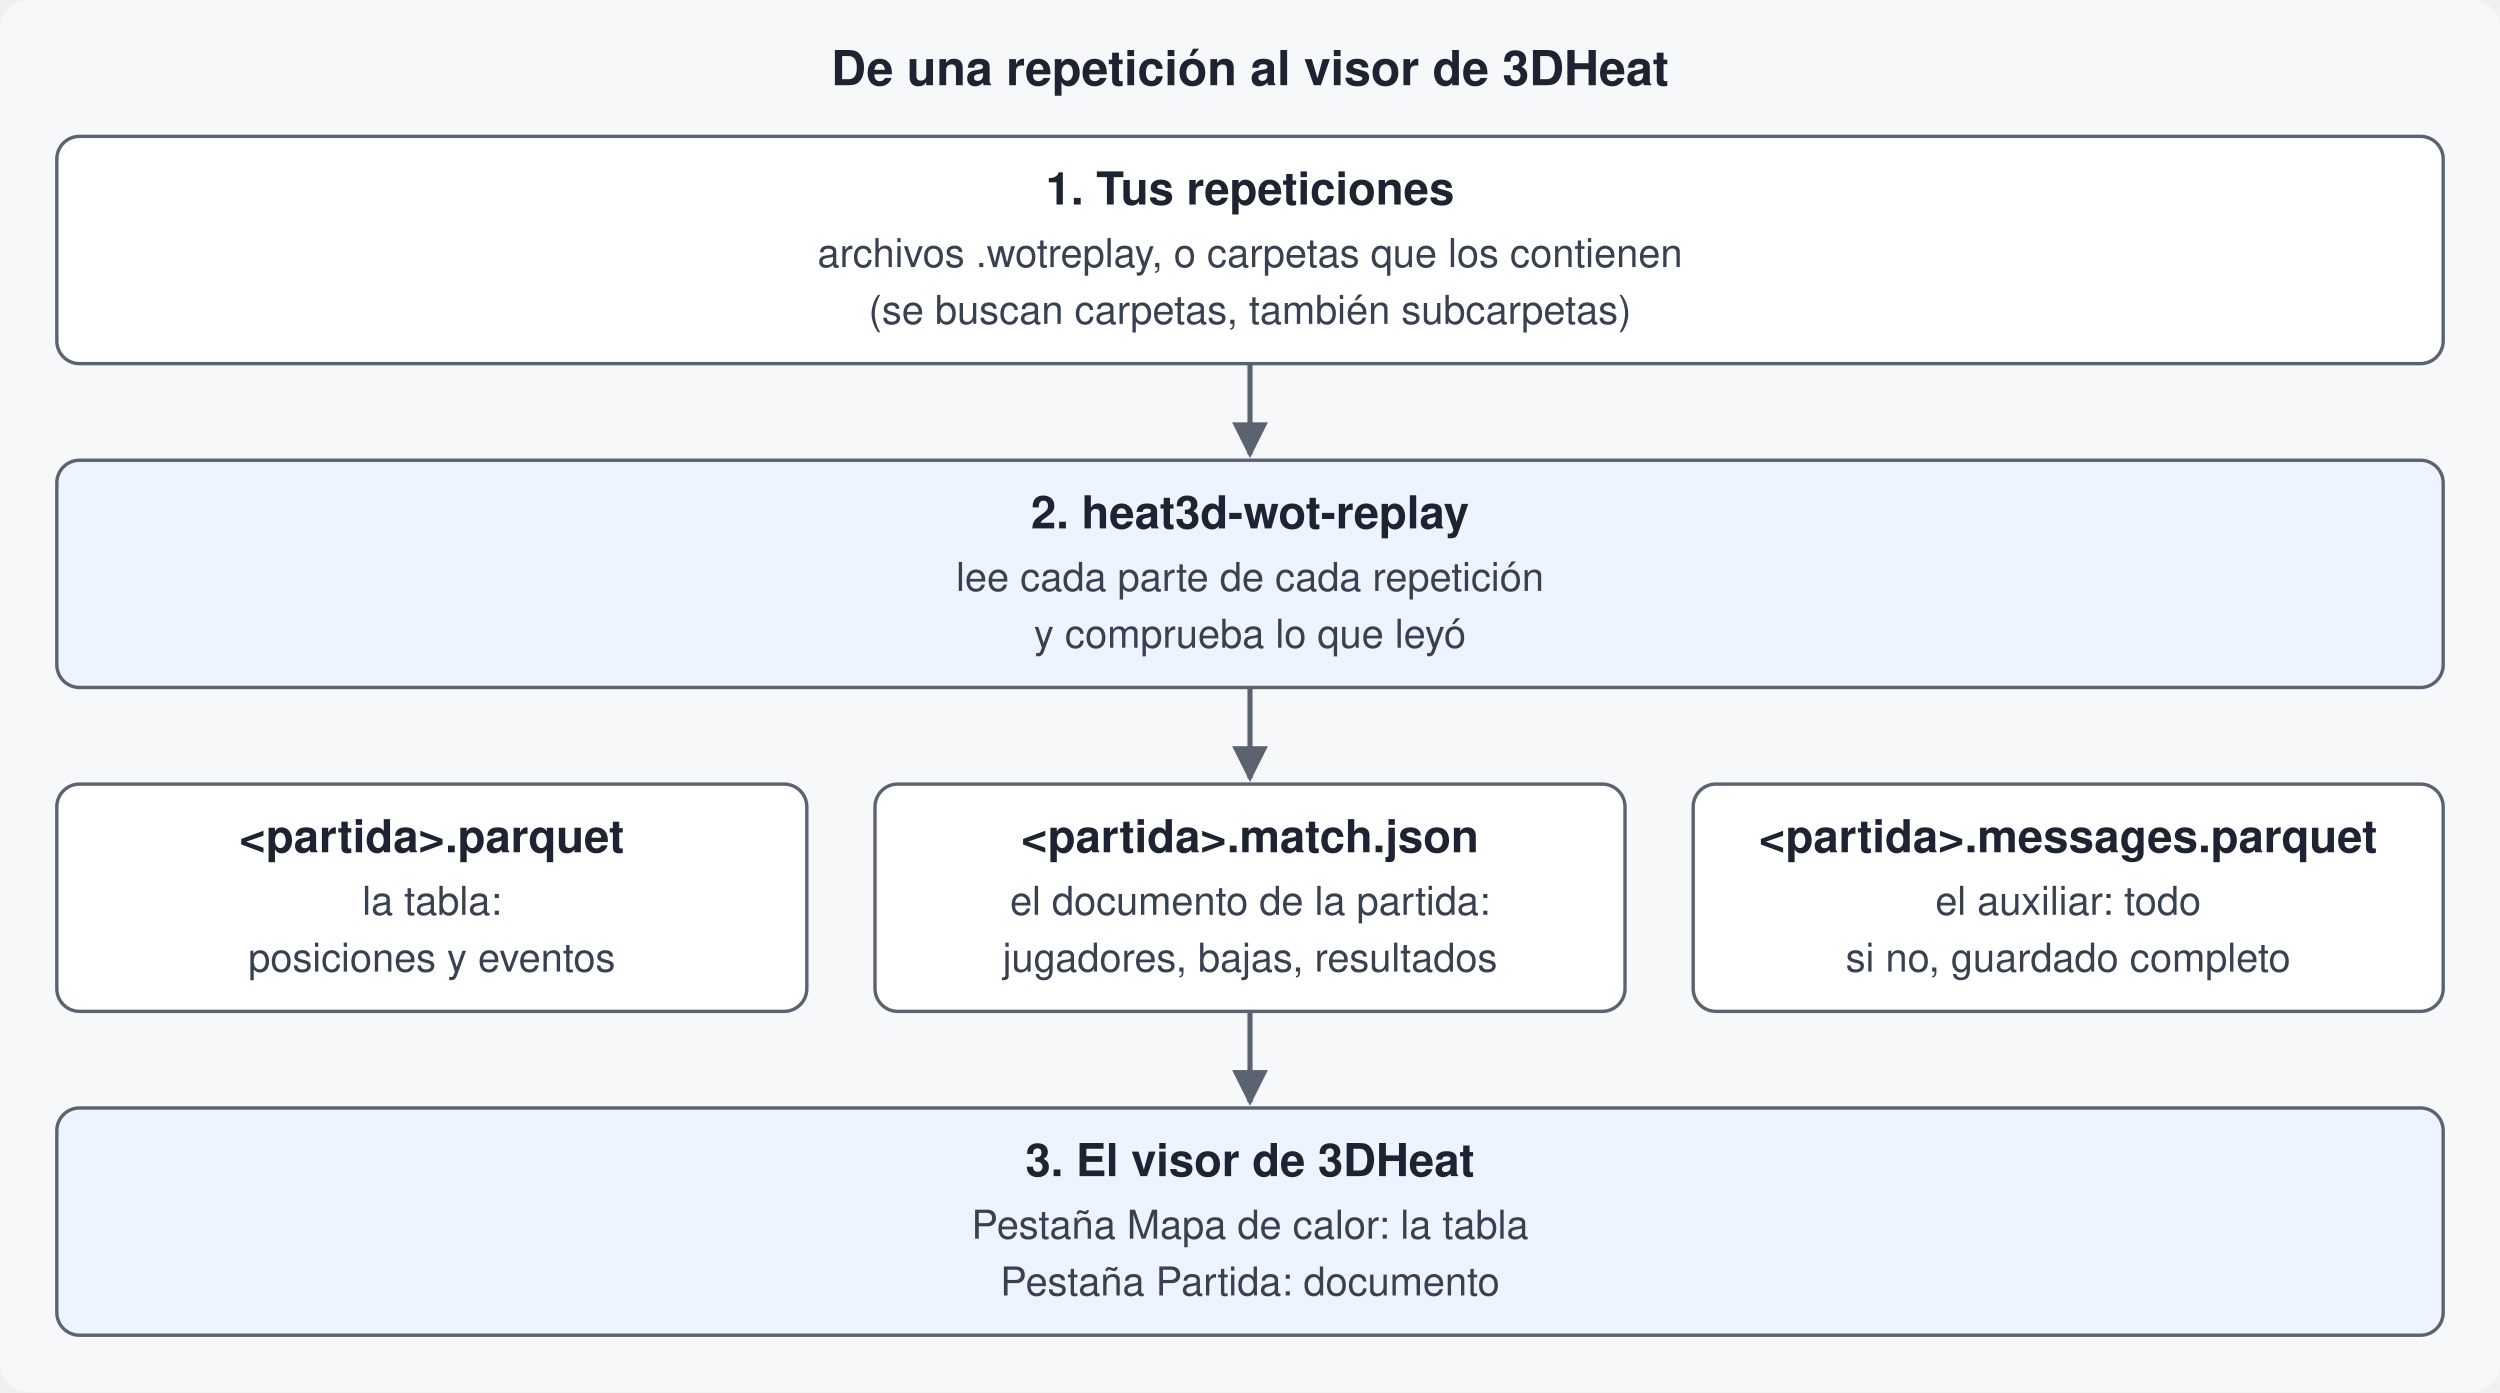
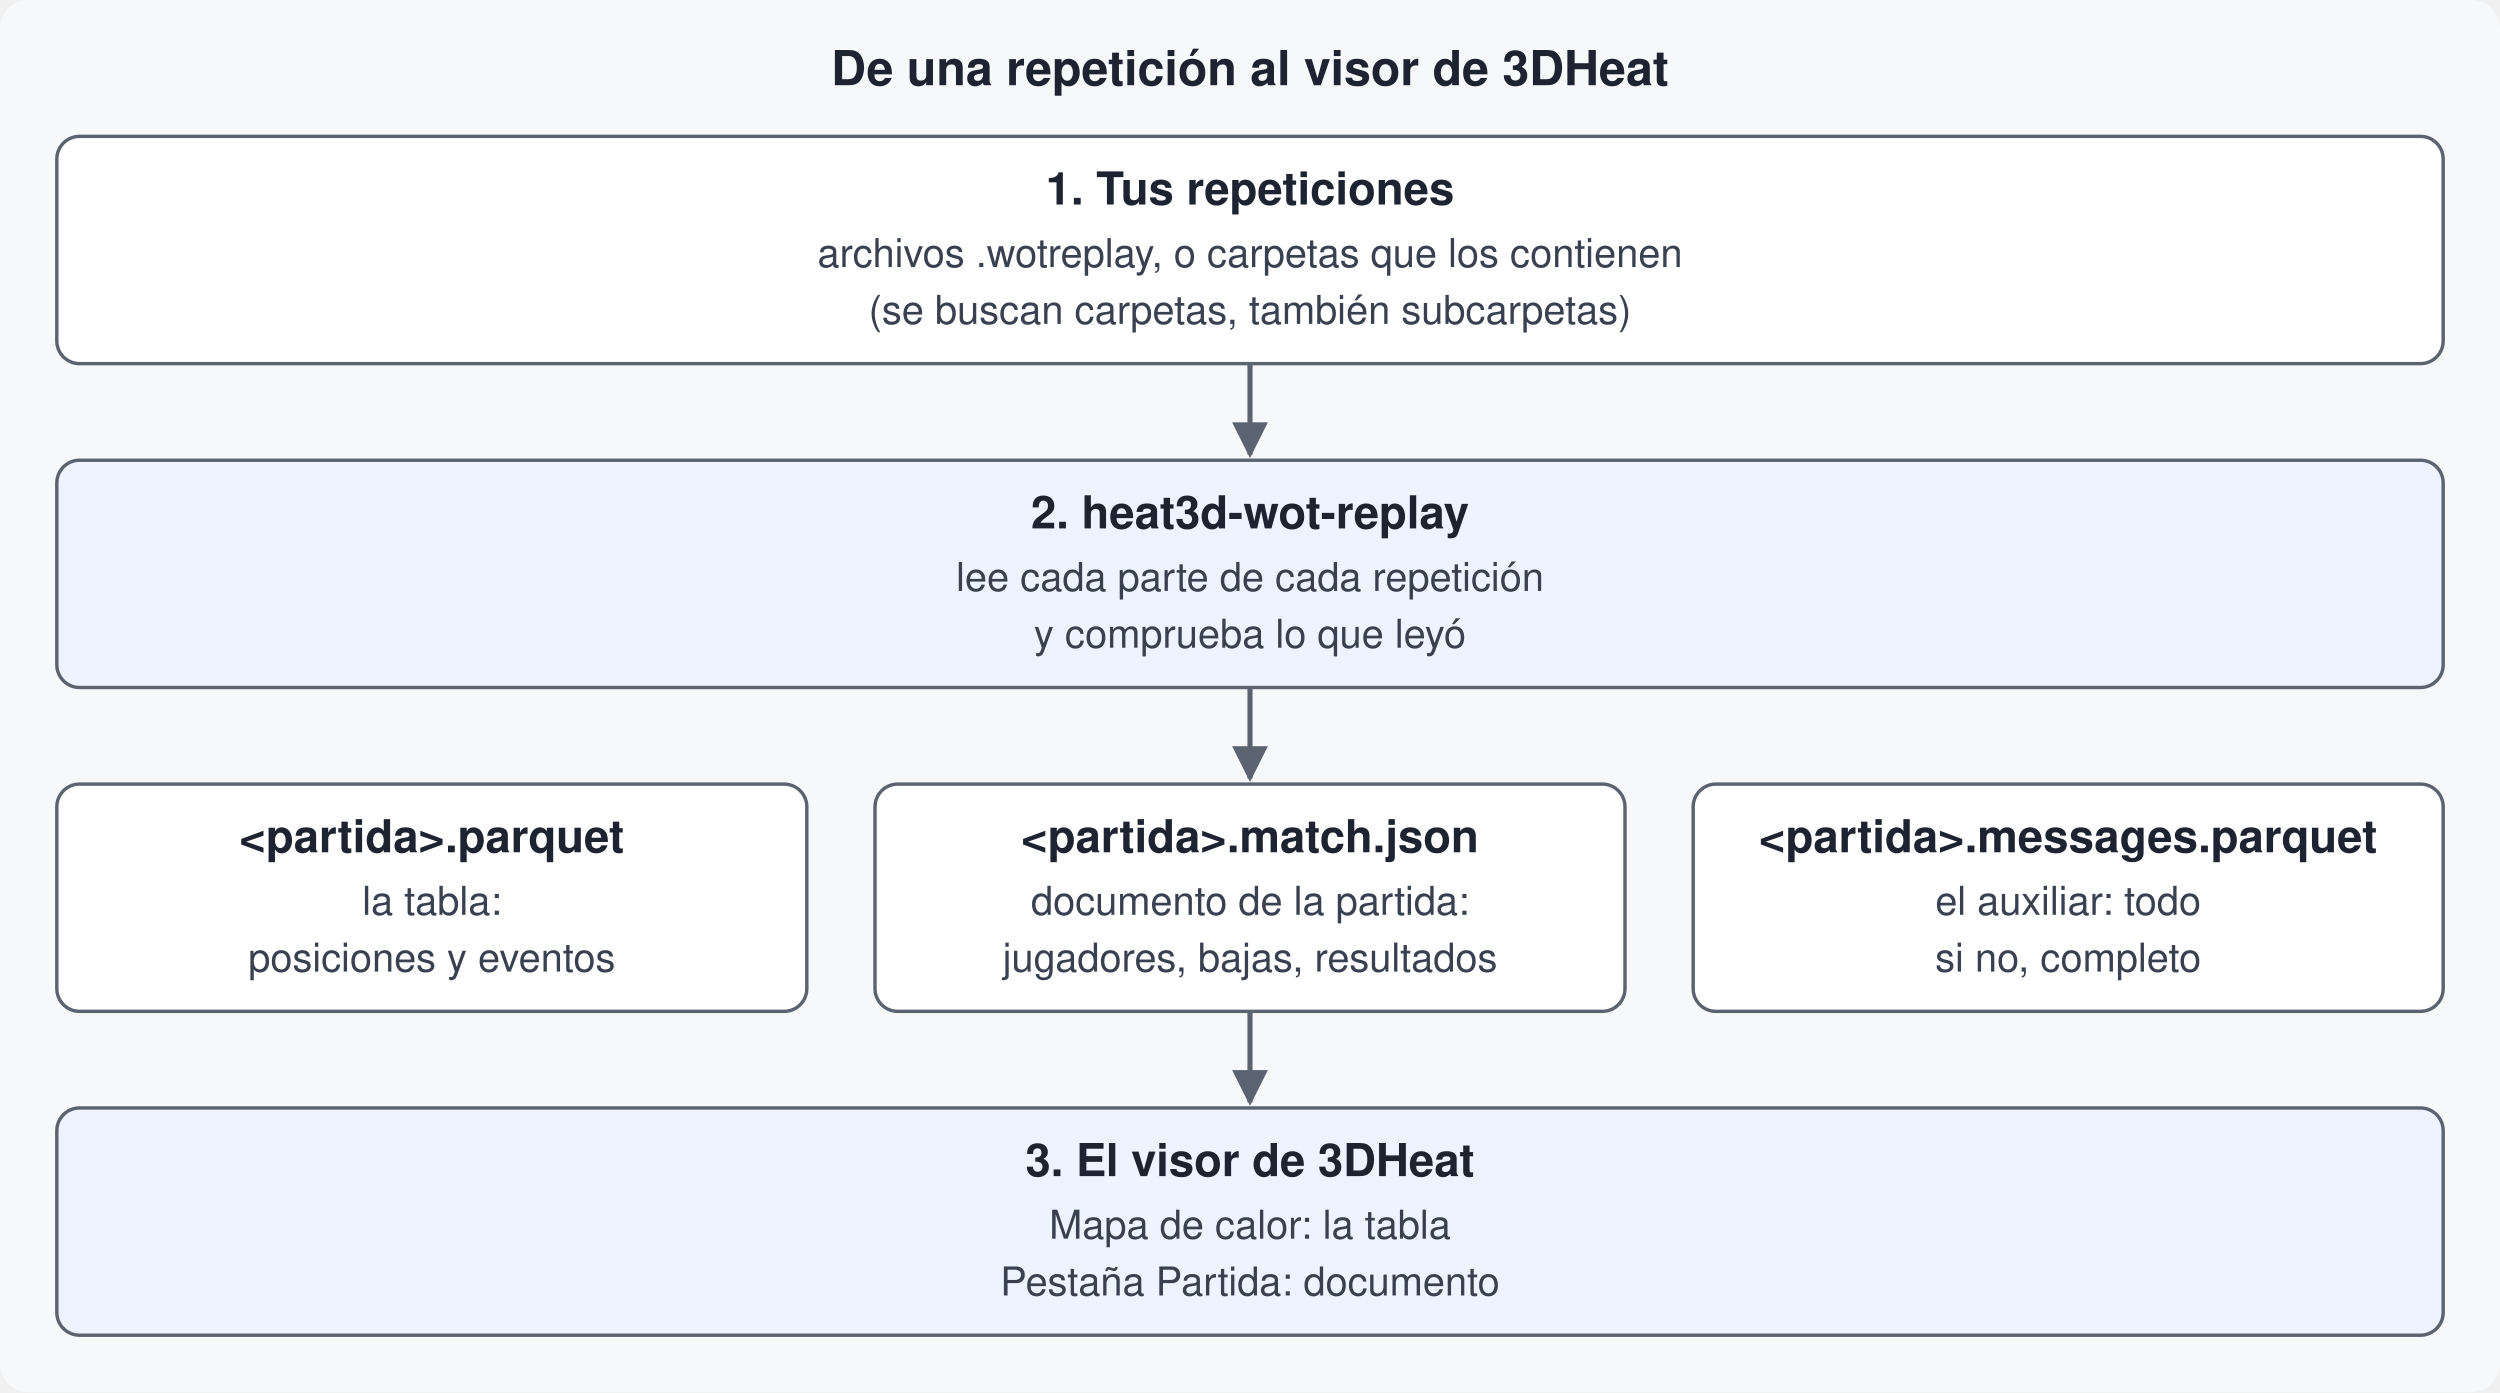
<svg xmlns="http://www.w3.org/2000/svg" width="880" height="490" viewBox="0 0 880 490" role="img" aria-label="From a replay to the 3DHeat viewer">
  <defs>
    <marker id="a" viewBox="0 0 10 10" refX="9" refY="5" markerWidth="7" markerHeight="7" orient="auto">
      <path d="M0,0 L10,5 L0,10 z" fill="#5b6270" />
    </marker>
  </defs>
  <rect width="880" height="490" rx="10" fill="#f7f8fa" />
  <text x="440" y="30" font-family="Segoe UI,Helvetica,Arial,sans-serif" font-size="17" font-weight="600" text-anchor="middle" fill="#1d2330">De una repetición al visor de 3DHeat</text>
  <rect x="20" y="48" width="840" height="80" rx="8" fill="#ffffff" stroke="#5b6270" stroke-width="1.2" />
  <text x="440" y="72" font-family="Segoe UI,Helvetica,Arial,sans-serif" font-size="16" font-weight="600" text-anchor="middle" fill="#1d2330">1. Tus repeticiones</text>
  <text x="440" y="94" font-family="Segoe UI,Helvetica,Arial,sans-serif" font-size="14" text-anchor="middle" fill="#394150">archivos .wotreplay, o carpetas que los contienen</text>
  <text x="440" y="114" font-family="Segoe UI,Helvetica,Arial,sans-serif" font-size="14" text-anchor="middle" fill="#394150">(se buscan carpetas, también subcarpetas)</text>
  <line x1="440" y1="128" x2="440" y2="160" stroke="#5b6270" stroke-width="1.8" marker-end="url(#a)" />
  <rect x="20" y="162" width="840" height="80" rx="8" fill="#eef4ff" stroke="#5b6270" stroke-width="1.2" />
  <text x="440" y="186" font-family="Segoe UI,Helvetica,Arial,sans-serif" font-size="16" font-weight="600" text-anchor="middle" fill="#1d2330">2. heat3d-wot-replay</text>
  <text x="440" y="208" font-family="Segoe UI,Helvetica,Arial,sans-serif" font-size="14" text-anchor="middle" fill="#394150">lee cada parte de cada repetición</text>
  <text x="440" y="228" font-family="Segoe UI,Helvetica,Arial,sans-serif" font-size="14" text-anchor="middle" fill="#394150">y comprueba lo que leyó</text>
  <line x1="440" y1="242" x2="440" y2="274" stroke="#5b6270" stroke-width="1.8" marker-end="url(#a)" />
  <rect x="20" y="276" width="264" height="80" rx="8" fill="#ffffff" stroke="#5b6270" stroke-width="1.2" />
  <text x="152" y="300" font-family="Segoe UI,Helvetica,Arial,sans-serif" font-size="16" font-weight="600" text-anchor="middle" fill="#1d2330">&lt;partida&gt;.parquet</text>
  <text x="152" y="322" font-family="Segoe UI,Helvetica,Arial,sans-serif" font-size="14" text-anchor="middle" fill="#394150">la tabla:</text>
  <text x="152" y="342" font-family="Segoe UI,Helvetica,Arial,sans-serif" font-size="14" text-anchor="middle" fill="#394150">posiciones y eventos</text>
  <rect x="308" y="276" width="264" height="80" rx="8" fill="#ffffff" stroke="#5b6270" stroke-width="1.2" />
  <text x="440" y="300" font-family="Segoe UI,Helvetica,Arial,sans-serif" font-size="16" font-weight="600" text-anchor="middle" fill="#1d2330">&lt;partida&gt;.match.json</text>
-   <text x="440" y="322" font-family="Segoe UI,Helvetica,Arial,sans-serif" font-size="14" text-anchor="middle" fill="#394150">el documento de la partida:</text>
+   <text x="440" y="322" font-family="Segoe UI,Helvetica,Arial,sans-serif" font-size="14" text-anchor="middle" fill="#394150">documento de la partida:</text>
  <text x="440" y="342" font-family="Segoe UI,Helvetica,Arial,sans-serif" font-size="14" text-anchor="middle" fill="#394150">jugadores, bajas, resultados</text>
  <rect x="596" y="276" width="264" height="80" rx="8" fill="#ffffff" stroke="#5b6270" stroke-width="1.2" />
  <text x="728" y="300" font-family="Segoe UI,Helvetica,Arial,sans-serif" font-size="16" font-weight="600" text-anchor="middle" fill="#1d2330">&lt;partida&gt;.messages.parquet</text>
  <text x="728" y="322" font-family="Segoe UI,Helvetica,Arial,sans-serif" font-size="14" text-anchor="middle" fill="#394150">el auxiliar: todo</text>
-   <text x="728" y="342" font-family="Segoe UI,Helvetica,Arial,sans-serif" font-size="14" text-anchor="middle" fill="#394150">si no, guardado completo</text>
+   <text x="728" y="342" font-family="Segoe UI,Helvetica,Arial,sans-serif" font-size="14" text-anchor="middle" fill="#394150">si no, completo</text>
  <line x1="440" y1="356" x2="440" y2="388" stroke="#5b6270" stroke-width="1.8" marker-end="url(#a)" />
  <rect x="20" y="390" width="840" height="80" rx="8" fill="#eef4ff" stroke="#5b6270" stroke-width="1.2" />
  <text x="440" y="414" font-family="Segoe UI,Helvetica,Arial,sans-serif" font-size="16" font-weight="600" text-anchor="middle" fill="#1d2330">3. El visor de 3DHeat</text>
-   <text x="440" y="436" font-family="Segoe UI,Helvetica,Arial,sans-serif" font-size="14" text-anchor="middle" fill="#394150">Pestaña Mapa de calor: la tabla</text>
+   <text x="440" y="436" font-family="Segoe UI,Helvetica,Arial,sans-serif" font-size="14" text-anchor="middle" fill="#394150">Mapa de calor: la tabla</text>
  <text x="440" y="456" font-family="Segoe UI,Helvetica,Arial,sans-serif" font-size="14" text-anchor="middle" fill="#394150">Pestaña Partida: documento</text>
</svg>
